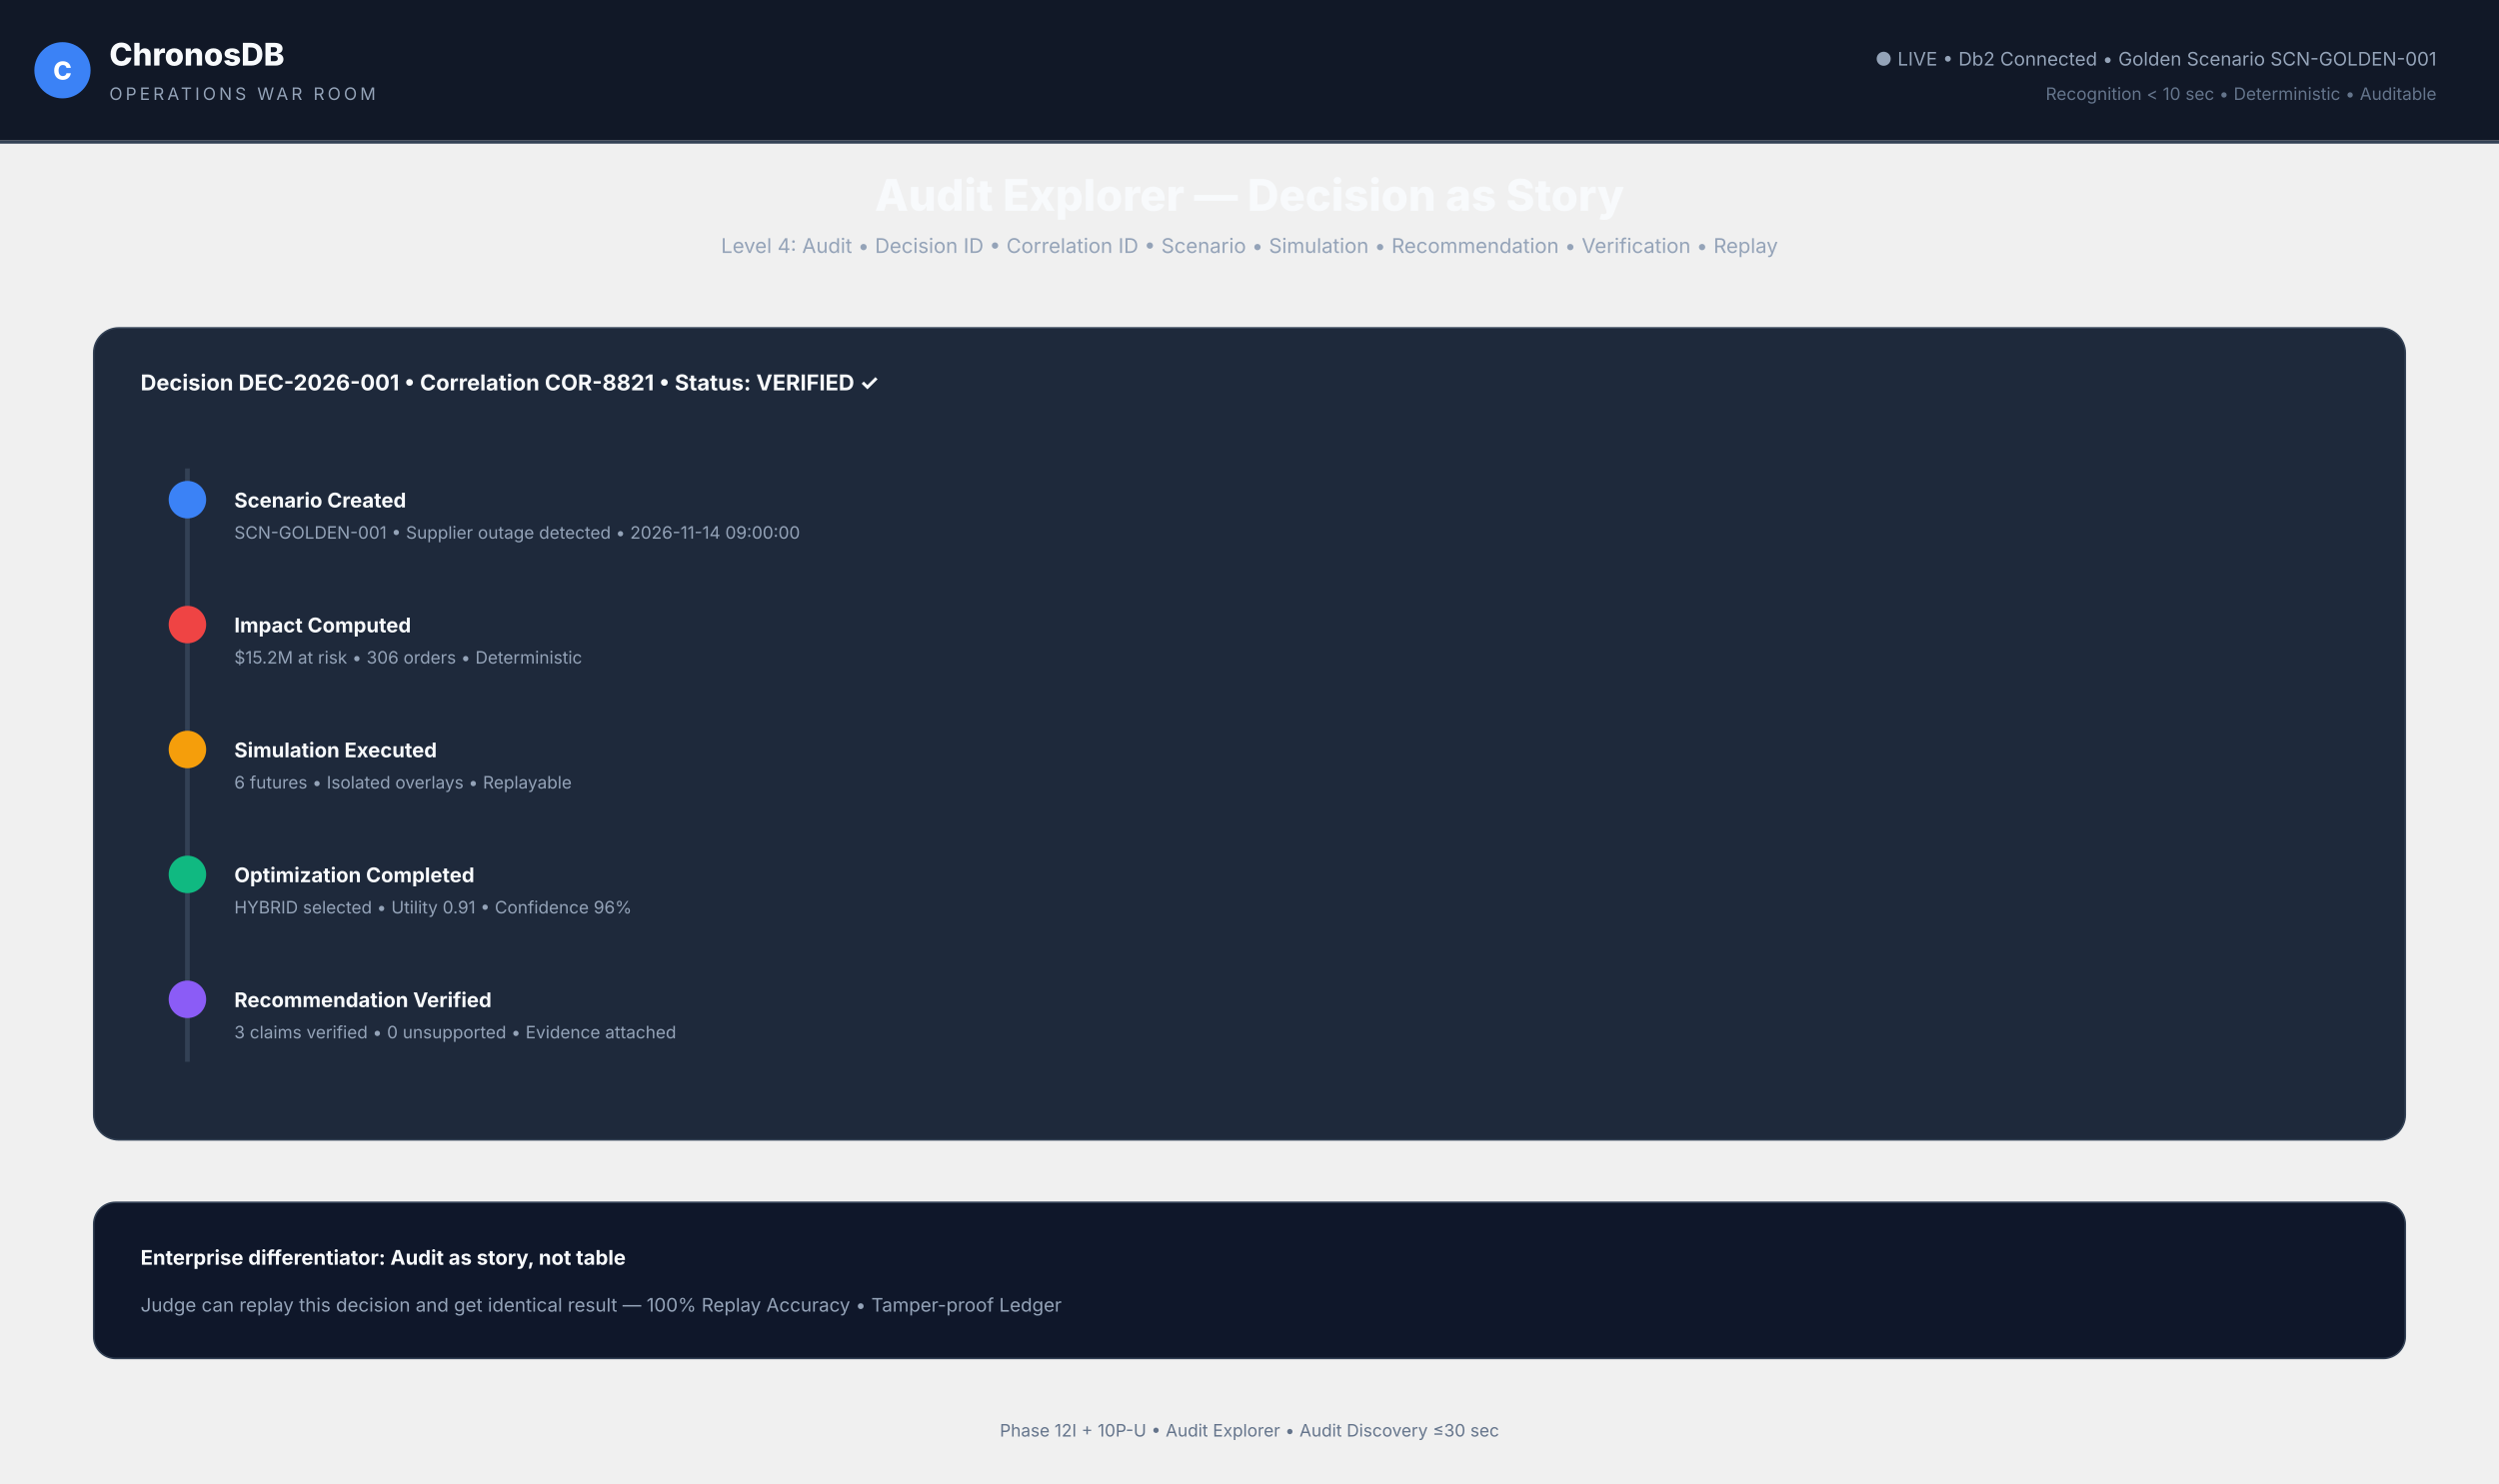
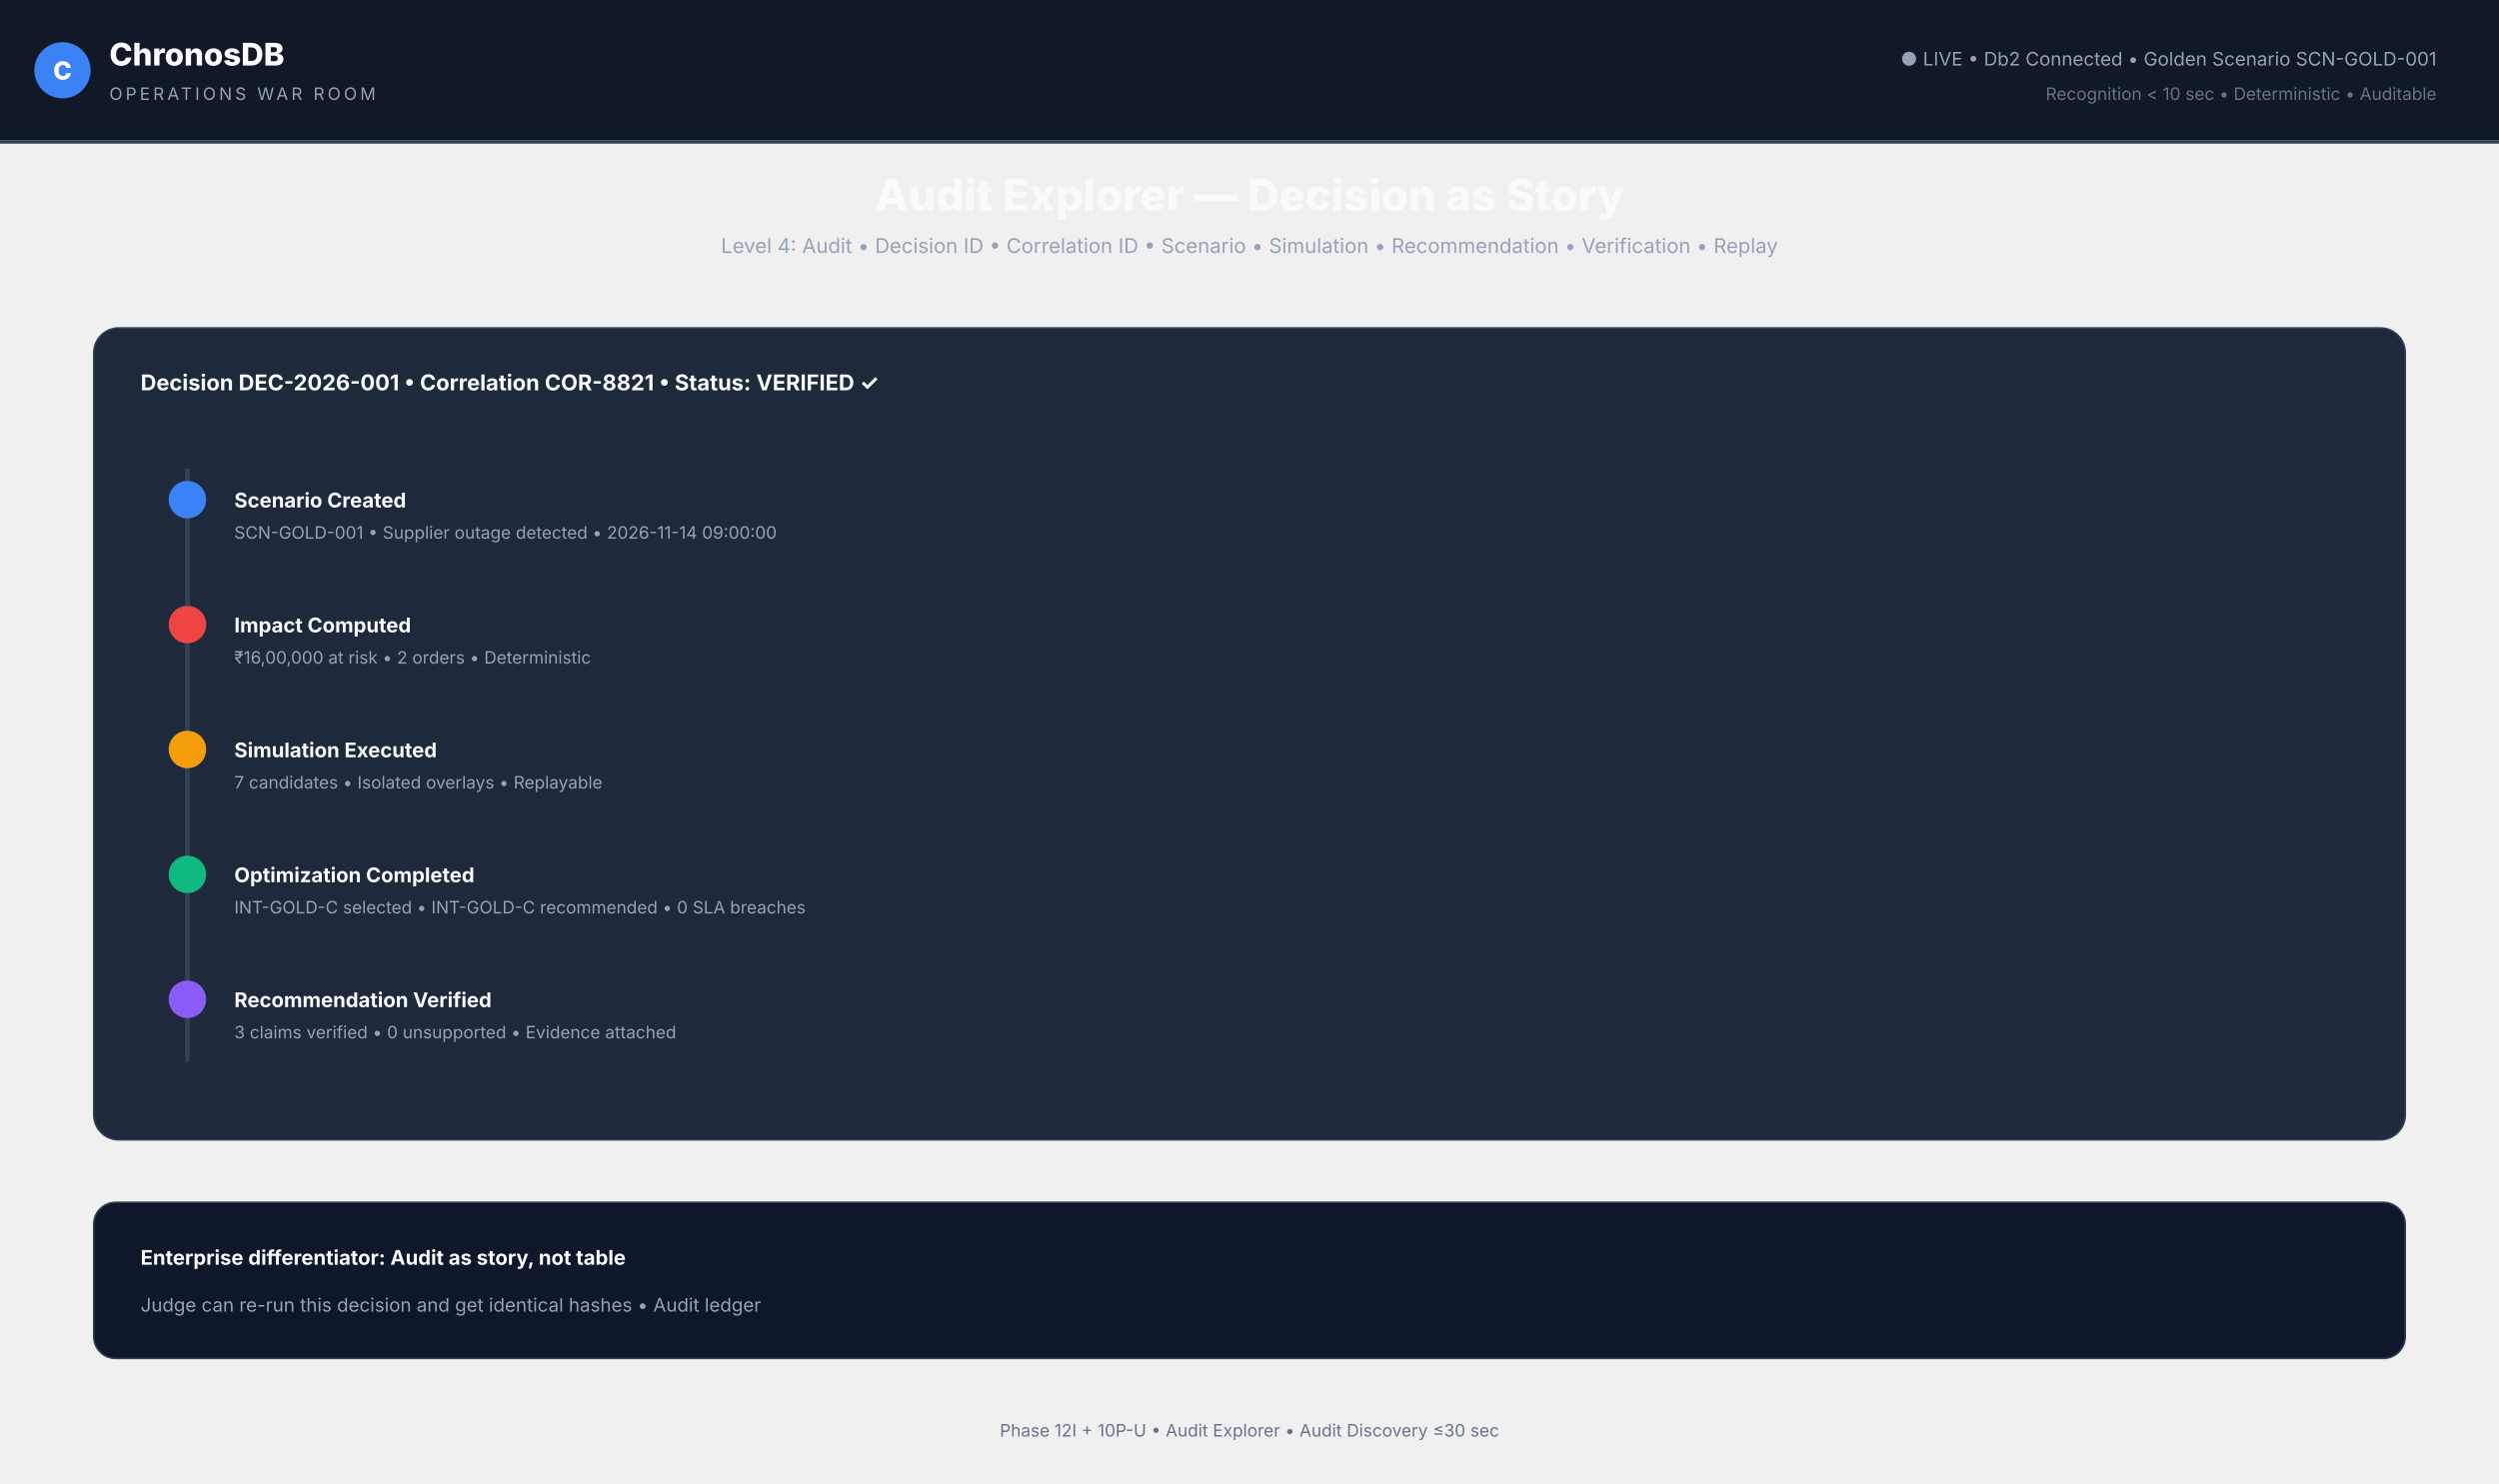
<svg xmlns="http://www.w3.org/2000/svg" width="1600" height="950" viewBox="0 0 1600 950" style="font-family:Inter,system-ui,sans-serif;background:#0B1220">
  <rect x="0" y="0" width="1600" height="90" fill="#111827" />
  <rect x="0" y="90" width="1600" height="2" fill="#334155" />
  <circle cx="40" cy="45" r="18" fill="#3B82F6" />
  <text x="40" y="51" font-size="16" font-weight="800" fill="white" text-anchor="middle">C</text>
  <text x="70" y="42" font-size="20" font-weight="800" fill="#F8FAFC">ChronosDB</text>
  <text x="70" y="64" font-size="11" fill="#94A3B8" letter-spacing="2">OPERATIONS WAR ROOM</text>
-   <text x="1560" y="42" font-size="12" fill="#94A3B8" text-anchor="end">● LIVE  •  Db2 Connected  •  Golden Scenario SCN-GOLDEN-001</text>
+   <text x="1560" y="42" font-size="12" fill="#94A3B8" text-anchor="end">● LIVE  •  Db2 Connected  •  Golden Scenario SCN-GOLD-001</text>
  <text x="1560" y="64" font-size="11" fill="#64748B" text-anchor="end">Recognition &lt; 10 sec  •  Deterministic  •  Auditable</text>
  <text x="800" y="135" font-size="28" font-weight="800" fill="#F8FAFC" text-anchor="middle">Audit Explorer — Decision as Story</text>
  <text x="800" y="162" font-size="13" fill="#94A3B8" text-anchor="middle">Level 4: Audit  •  Decision ID  •  Correlation ID  •  Scenario  •  Simulation  •  Recommendation  •  Verification  •  Replay</text>
  <rect x="60" y="210" width="1480" height="520" rx="16" fill="#1E293B" stroke="#334155" />
  <text x="90" y="250" font-size="14" font-weight="700" fill="#F8FAFC">Decision DEC-2026-001  •  Correlation COR-8821  •  Status: VERIFIED ✓</text>
  <line x1="120" y1="300" x2="120" y2="680" stroke="#334155" stroke-width="3" />
  <circle cx="120" cy="320" r="12" fill="#3B82F6" />
  <text x="150" y="325" font-size="13" font-weight="700" fill="#F8FAFC">Scenario Created</text>
-   <text x="150" y="345" font-size="11" fill="#94A3B8">SCN-GOLDEN-001  •  Supplier outage detected  •  2026-11-14 09:00:00</text>
+   <text x="150" y="345" font-size="11" fill="#94A3B8">SCN-GOLD-001  •  Supplier outage detected  •  2026-11-14 09:00:00</text>
  <circle cx="120" cy="400" r="12" fill="#EF4444" />
  <text x="150" y="405" font-size="13" font-weight="700" fill="#F8FAFC">Impact Computed</text>
-   <text x="150" y="425" font-size="11" fill="#94A3B8">$15.2M at risk  •  306 orders  •  Deterministic</text>
+   <text x="150" y="425" font-size="11" fill="#94A3B8">₹16,00,000 at risk  •  2 orders  •  Deterministic</text>
  <circle cx="120" cy="480" r="12" fill="#F59E0B" />
  <text x="150" y="485" font-size="13" font-weight="700" fill="#F8FAFC">Simulation Executed</text>
-   <text x="150" y="505" font-size="11" fill="#94A3B8">6 futures  •  Isolated overlays  •  Replayable</text>
+   <text x="150" y="505" font-size="11" fill="#94A3B8">7 candidates  •  Isolated overlays  •  Replayable</text>
  <circle cx="120" cy="560" r="12" fill="#10B981" />
  <text x="150" y="565" font-size="13" font-weight="700" fill="#F8FAFC">Optimization Completed</text>
-   <text x="150" y="585" font-size="11" fill="#94A3B8">HYBRID selected  •  Utility 0.91  •  Confidence 96%</text>
+   <text x="150" y="585" font-size="11" fill="#94A3B8">INT-GOLD-C selected  •  INT-GOLD-C recommended  •  0 SLA breaches</text>
  <circle cx="120" cy="640" r="12" fill="#8B5CF6" />
  <text x="150" y="645" font-size="13" font-weight="700" fill="#F8FAFC">Recommendation Verified</text>
  <text x="150" y="665" font-size="11" fill="#94A3B8">3 claims verified  •  0 unsupported  •  Evidence attached</text>
  <rect x="60" y="770" width="1480" height="100" rx="14" fill="#0F172A" stroke="#334155" />
  <text x="90" y="810" font-size="13" font-weight="700" fill="#F8FAFC">Enterprise differentiator: Audit as story, not table</text>
-   <text x="90" y="840" font-size="12" fill="#94A3B8">Judge can replay this decision and get identical result — 100% Replay Accuracy  •  Tamper-proof Ledger</text>
+   <text x="90" y="840" font-size="12" fill="#94A3B8">Judge can re-run this decision and get identical hashes  •  Audit ledger</text>
  <text x="800" y="920" font-size="11" fill="#64748B" text-anchor="middle">Phase 12I + 10P-U  •  Audit Explorer  •  Audit Discovery ≤30 sec</text>
</svg>
